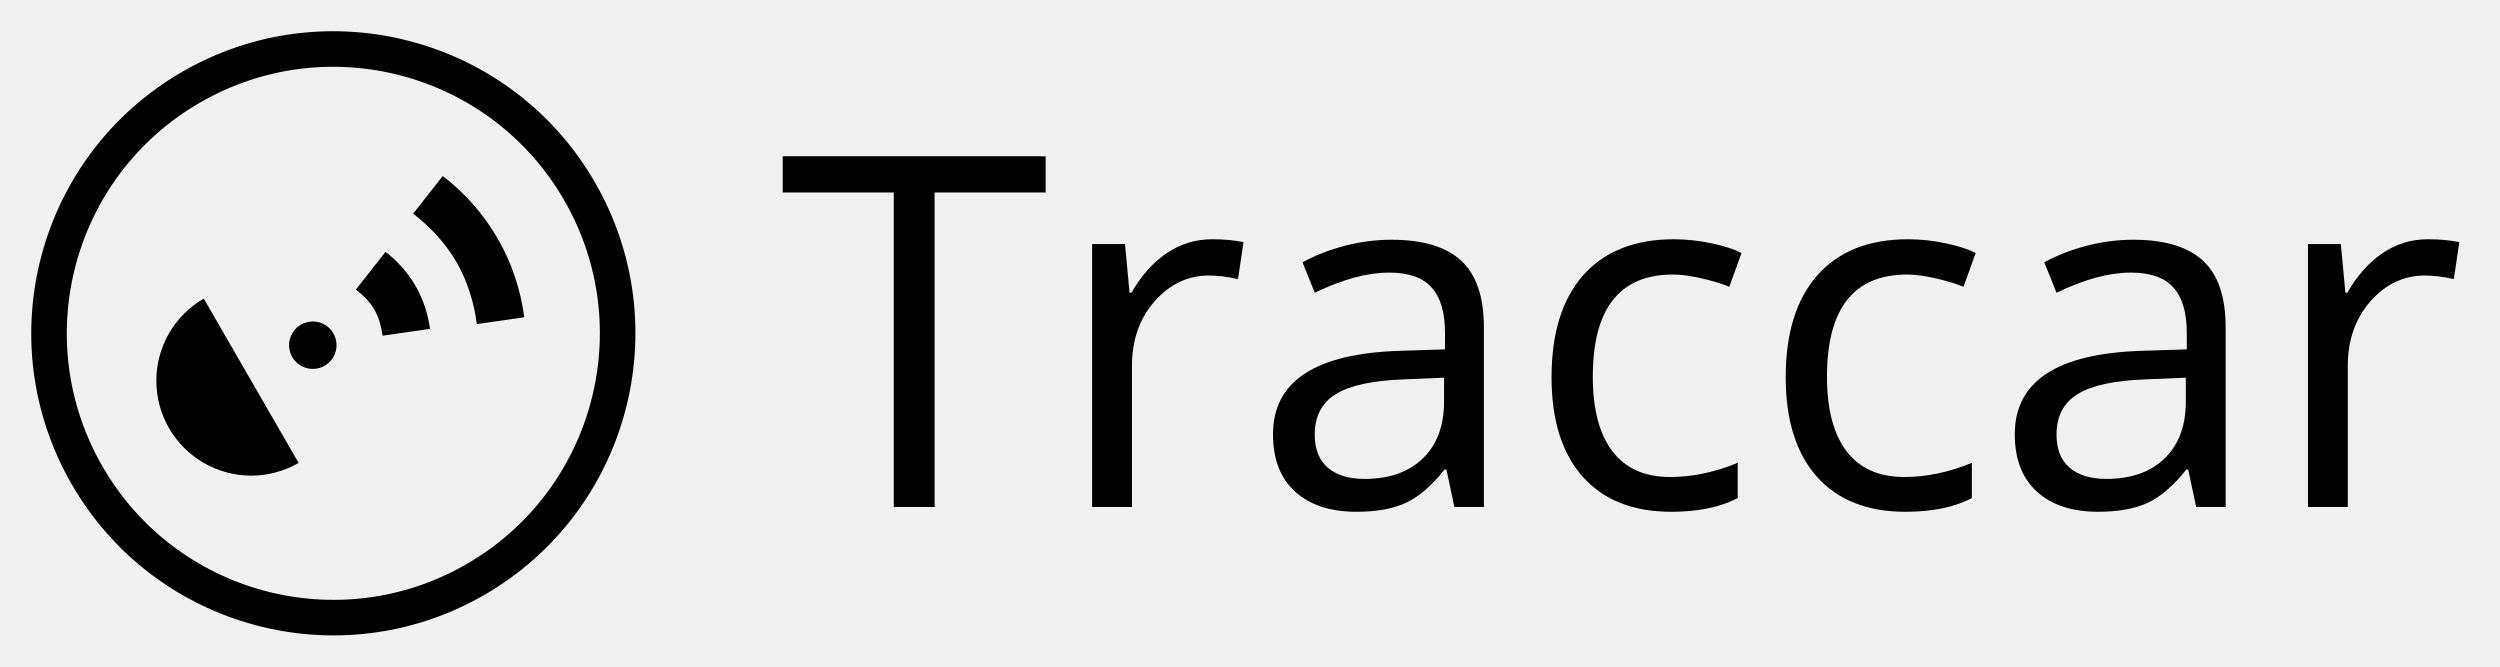
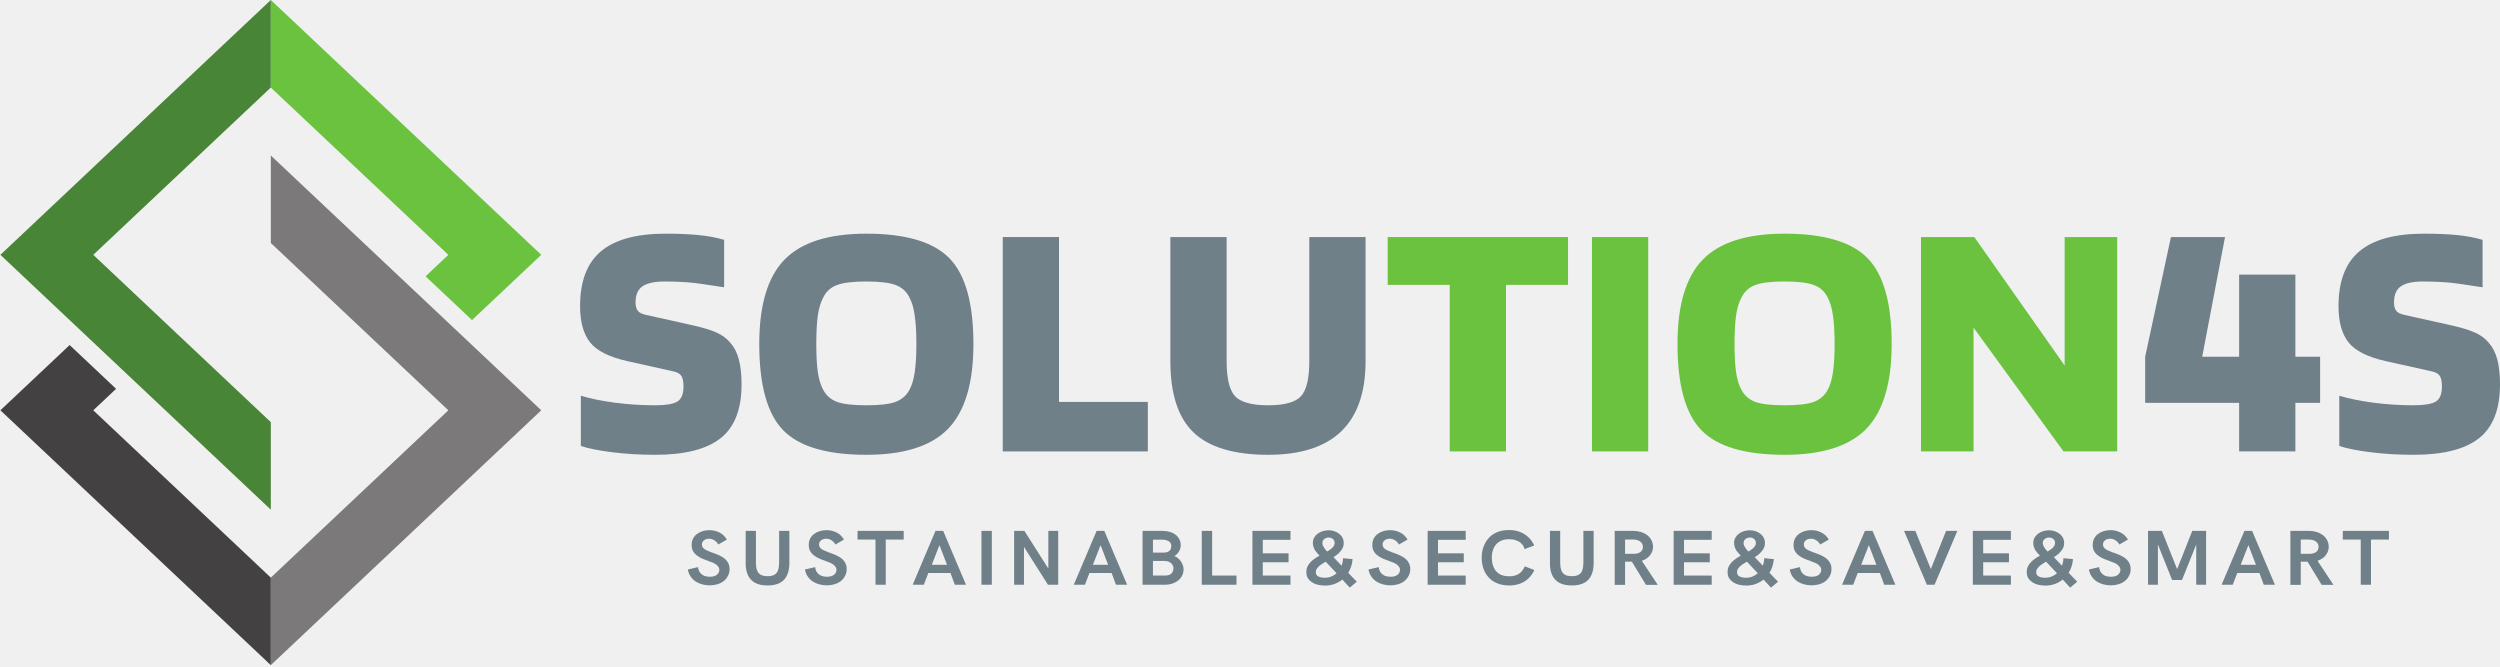
- <svg xmlns="http://www.w3.org/2000/svg" width="240" height="64" viewBox="0 0 240 64">
-   <g id="img">
-     <rect id="rect3778" height="64" width="240" y="0" x="0" fill="none" />
-     <g id="g4194">
-       <g id="g4145" fill="currentColor">
-         <circle id="path2993" stroke-width="1.326" transform="rotate(-30)" cy="43.713" cx="9.436" r="2.276" />
-         <path id="path3004" stroke-width="1.01" d="m37.012 24.177-2.843 3.613c0.663 0.522 1.325 1.158 1.773 1.933 0.448 0.776 0.667 1.667 0.788 2.502l4.55-0.656c-0.193-1.42-0.633-2.804-1.394-4.123s-1.74-2.391-2.874-3.27z" />
-         <path id="path3014" stroke-width="1.01" d="m42.504 16.9-2.843 3.613c1.607 1.236 3.091 2.793 4.168 4.658s1.683 3.929 1.95 5.939l4.55-0.656c-0.34-2.595-1.167-5.151-2.557-7.559-1.39-2.408-3.19-4.402-5.268-5.994z" />
-         <path id="path3036" stroke-width="3.62" d="m28.667 44.439a9.106 9.106 0 0 1 -9.106 0 9.106 9.106 0 0 1 -4.553 -7.886 9.106 9.106 0 0 1 4.553 -7.886l4.553 7.886z" />
-         <path id="path3038-8" stroke-width="1.01" d="m17.502 6.889c-13.868 8.007-18.619 25.74-10.612 39.608 8.006 13.868 25.739 18.619 39.608 10.613 13.868-8.007 18.619-25.74 10.613-39.609-8.007-13.868-25.74-18.62-39.609-10.612zm1.706 2.954c12.237-7.065 27.884-2.872 34.948 9.364 7.065 12.237 2.873 27.884-9.364 34.948-12.237 7.065-27.884 2.873-34.948-9.364-7.065-12.237-2.873-27.884 9.364-34.948z" />
-       </g>
-     </g>
-     <g id="logotext" aria-label="Traccar" fill="currentColor">
-       <path id="path4172" d="m89.719 48.671h-3.915v-30.192h-10.663v-3.478h25.241v3.478h-10.663v30.192z" />
-       <path id="path4174" d="m116.36 22.969q1.681 0 3.017 0.276l-0.53 3.547q-1.566-0.345-2.764-0.345-3.063 0-5.251 2.487-2.165 2.487-2.165 6.195v13.541h-3.823v-25.241h3.155l0.438 4.675h0.184q1.405-2.464 3.385-3.8t4.353-1.336z" />
-       <path id="path4176" d="m139.62 48.671-0.76-3.593h-0.184q-1.888 2.372-3.777 3.224-1.865 0.829-4.675 0.829-3.754 0-5.896-1.935-2.119-1.935-2.119-5.504 0-7.646 12.229-8.014l4.284-0.138v-1.566q0-2.971-1.29-4.376-1.267-1.428-4.076-1.428-3.155 0-7.139 1.935l-1.175-2.925q1.865-1.013 4.076-1.589 2.234-0.576 4.468-0.576 4.514 0 6.679 2.004 2.188 2.004 2.188 6.425v17.226h-2.833zm-8.636-2.695q3.57 0 5.596-1.958 2.05-1.958 2.05-5.481v-2.28l-3.823 0.161q-4.56 0.161-6.587 1.428-2.004 1.244-2.004 3.892 0 2.073 1.244 3.155 1.267 1.082 3.524 1.082z" />
-       <path id="path4178" d="m160.44 49.131q-5.481 0-8.498-3.362-2.994-3.385-2.994-9.557 0-6.333 3.04-9.788 3.063-3.454 8.705-3.454 1.819 0 3.639 0.392t2.856 0.921l-1.175 3.247q-1.267-0.507-2.764-0.829-1.497-0.345-2.648-0.345-7.692 0-7.692 9.811 0 4.652 1.865 7.139 1.888 2.487 5.573 2.487 3.155 0 6.471-1.359v3.385q-2.533 1.313-6.379 1.313z" />
-       <path id="path4180" d="m182.92 49.131q-5.481 0-8.498-3.362-2.994-3.385-2.994-9.557 0-6.333 3.04-9.788 3.063-3.454 8.705-3.454 1.819 0 3.639 0.392t2.856 0.921l-1.175 3.247q-1.267-0.507-2.764-0.829-1.497-0.345-2.648-0.345-7.692 0-7.692 9.811 0 4.652 1.865 7.139 1.888 2.487 5.573 2.487 3.155 0 6.471-1.359v3.385q-2.533 1.313-6.379 1.313z" />
-       <path id="path4182" d="m210.83 48.671-0.76-3.593h-0.184q-1.888 2.372-3.777 3.224-1.865 0.829-4.675 0.829-3.754 0-5.896-1.935-2.119-1.935-2.119-5.504 0-7.646 12.229-8.014l4.284-0.138v-1.566q0-2.971-1.29-4.376-1.267-1.428-4.076-1.428-3.155 0-7.139 1.935l-1.175-2.925q1.865-1.013 4.076-1.589 2.234-0.576 4.468-0.576 4.514 0 6.679 2.004 2.188 2.004 2.188 6.425v17.226h-2.833zm-8.636-2.695q3.57 0 5.596-1.958 2.05-1.958 2.05-5.481v-2.28l-3.823 0.161q-4.56 0.161-6.587 1.428-2.004 1.244-2.004 3.892 0 2.073 1.244 3.155 1.267 1.082 3.523 1.082z" />
-       <path id="path4184" d="m233.08 22.969q1.681 0 3.017 0.276l-0.53 3.547q-1.566-0.345-2.764-0.345-3.063 0-5.251 2.487-2.165 2.487-2.165 6.195v13.541h-3.823v-25.241h3.155l0.438 4.675h0.184q1.405-2.464 3.385-3.8t4.353-1.336z" />
-     </g>
+ <svg xmlns="http://www.w3.org/2000/svg" width="240" height="64" viewBox="0 0 240 64" fill="none">
+   <mask id="mask0_85_904" style="mask-type:luminance" maskUnits="userSpaceOnUse" x="25" y="14" width="27" height="50">
+     <path d="M25.33 14.423H51.971V64H25.33V14.423Z" fill="white" />
+   </mask>
+   <g mask="url(#mask0_85_904)">
+     <path d="M25.998 14.928V23.328L43.041 39.388L32.663 49.171L25.998 55.452V63.852L51.959 39.388L45.422 33.229L25.998 14.928Z" fill="#7B7979" />
  </g>
+   <mask id="mask1_85_904" style="mask-type:luminance" maskUnits="userSpaceOnUse" x="0" y="32" width="27" height="32">
+     <path d="M0 32.974H26.118V64H0V32.974Z" fill="white" />
+   </mask>
+   <g mask="url(#mask1_85_904)">
+     <path d="M19.335 49.171L8.954 39.388L11.144 37.328L6.687 33.125L6.576 33.229L0.037 39.388L25.998 63.852V55.452L19.335 49.171Z" fill="#444142" />
+   </g>
+   <mask id="mask2_85_904" style="mask-type:luminance" maskUnits="userSpaceOnUse" x="25" y="0" width="27" height="31">
+     <path d="M25.33 0H51.971V30.748H25.33V0Z" fill="white" />
+   </mask>
+   <g mask="url(#mask2_85_904)">
+     <path d="M32.66 14.681L43.041 24.464L40.855 26.527L45.312 30.727L45.422 30.626L51.959 24.464L25.998 0V8.406L32.66 14.681Z" fill="#6AC23F" />
+   </g>
+   <mask id="mask3_85_904" style="mask-type:luminance" maskUnits="userSpaceOnUse" x="0" y="0" width="27" height="50">
+     <path d="M0 0H26.118V49.299H0V0Z" fill="white" />
+   </mask>
+   <g mask="url(#mask3_85_904)">
+     <path d="M8.954 24.464L25.998 8.403V8.406V0L0.037 24.464L25.998 48.928V40.525L8.954 24.464Z" fill="#498536" />
+   </g>
+   <path d="M68.132 56.193C67.886 56.193 67.646 56.161 67.418 56.1C67.188 56.039 66.975 55.946 66.779 55.822C66.588 55.691 66.428 55.532 66.299 55.346C66.166 55.155 66.077 54.929 66.028 54.674L67.012 54.442C67.037 54.659 67.102 54.836 67.209 54.975C67.314 55.109 67.446 55.207 67.603 55.277C67.766 55.34 67.948 55.369 68.144 55.369C68.341 55.369 68.504 55.343 68.636 55.288C68.775 55.227 68.876 55.146 68.944 55.045C69.018 54.946 69.055 54.833 69.055 54.709C69.055 54.578 69.012 54.465 68.932 54.372C68.858 54.274 68.76 54.187 68.636 54.117C68.513 54.048 68.369 53.987 68.206 53.932C68.049 53.871 67.886 53.81 67.714 53.746C67.548 53.685 67.388 53.616 67.234 53.538C67.077 53.453 66.932 53.358 66.803 53.248C66.68 53.14 66.582 53.013 66.508 52.865C66.434 52.712 66.397 52.529 66.397 52.32C66.397 52.088 66.44 51.885 66.532 51.706C66.622 51.529 66.745 51.381 66.902 51.265C67.065 51.143 67.249 51.051 67.455 50.987C67.658 50.926 67.877 50.894 68.107 50.894C68.443 50.894 68.76 50.969 69.055 51.114C69.35 51.254 69.59 51.483 69.781 51.798L68.956 52.274C68.858 52.097 68.729 51.961 68.575 51.868C68.427 51.769 68.258 51.717 68.07 51.717C67.938 51.717 67.818 51.74 67.714 51.787C67.615 51.833 67.532 51.9 67.468 51.984C67.409 52.062 67.382 52.158 67.382 52.274C67.382 52.39 67.418 52.494 67.492 52.587C67.566 52.674 67.665 52.746 67.787 52.807C67.917 52.871 68.061 52.932 68.218 52.993C68.372 53.048 68.532 53.106 68.698 53.166C68.87 53.23 69.033 53.303 69.19 53.387C69.353 53.465 69.498 53.561 69.621 53.677C69.744 53.787 69.842 53.917 69.916 54.071C69.996 54.227 70.039 54.413 70.039 54.627C70.039 54.877 69.984 55.097 69.879 55.288C69.781 55.483 69.645 55.648 69.473 55.787C69.301 55.92 69.098 56.019 68.87 56.088C68.64 56.158 68.394 56.193 68.132 56.193Z" fill="#708089" />
+   <path d="M73.689 56.204C73.197 56.204 72.794 56.12 72.483 55.949C72.178 55.781 71.954 55.54 71.806 55.23C71.659 54.914 71.585 54.543 71.585 54.117V50.964H72.569V54.013C72.569 54.291 72.6 54.529 72.667 54.72C72.732 54.914 72.843 55.062 73 55.161C73.163 55.262 73.393 55.312 73.689 55.312C73.984 55.312 74.209 55.262 74.365 55.161C74.528 55.062 74.639 54.914 74.698 54.72C74.762 54.529 74.796 54.291 74.796 54.013V50.964H75.78V54.083C75.78 54.517 75.707 54.894 75.559 55.219C75.417 55.538 75.193 55.781 74.882 55.949C74.578 56.12 74.181 56.204 73.689 56.204Z" fill="#708089" />
+   <path d="M79.376 56.193C79.13 56.193 78.89 56.161 78.662 56.1C78.432 56.039 78.219 55.946 78.022 55.822C77.832 55.691 77.672 55.532 77.543 55.346C77.41 55.155 77.321 54.929 77.272 54.674L78.256 54.442C78.281 54.659 78.346 54.836 78.453 54.975C78.558 55.109 78.69 55.207 78.847 55.277C79.01 55.34 79.191 55.369 79.388 55.369C79.585 55.369 79.748 55.343 79.88 55.288C80.019 55.227 80.12 55.146 80.188 55.045C80.262 54.946 80.299 54.833 80.299 54.709C80.299 54.578 80.256 54.465 80.176 54.372C80.102 54.274 80.003 54.187 79.88 54.117C79.757 54.048 79.613 53.987 79.45 53.932C79.293 53.871 79.13 53.81 78.958 53.746C78.791 53.685 78.632 53.616 78.478 53.538C78.321 53.453 78.176 53.358 78.047 53.248C77.924 53.14 77.826 53.013 77.752 52.865C77.678 52.712 77.641 52.529 77.641 52.32C77.641 52.088 77.684 51.885 77.776 51.706C77.866 51.529 77.989 51.381 78.146 51.265C78.309 51.143 78.493 51.051 78.699 50.987C78.902 50.926 79.121 50.894 79.351 50.894C79.687 50.894 80.003 50.969 80.299 51.114C80.594 51.254 80.834 51.483 81.025 51.798L80.2 52.274C80.102 52.097 79.973 51.961 79.819 51.868C79.671 51.769 79.502 51.717 79.314 51.717C79.182 51.717 79.062 51.74 78.958 51.787C78.859 51.833 78.776 51.9 78.712 51.984C78.653 52.062 78.625 52.158 78.625 52.274C78.625 52.39 78.662 52.494 78.736 52.587C78.81 52.674 78.908 52.746 79.031 52.807C79.161 52.871 79.305 52.932 79.462 52.993C79.616 53.048 79.776 53.106 79.942 53.166C80.114 53.23 80.277 53.303 80.434 53.387C80.597 53.465 80.742 53.561 80.865 53.677C80.988 53.787 81.086 53.917 81.16 54.071C81.24 54.227 81.283 54.413 81.283 54.627C81.283 54.877 81.228 55.097 81.123 55.288C81.025 55.483 80.889 55.648 80.717 55.787C80.545 55.92 80.342 56.019 80.114 56.088C79.883 56.158 79.637 56.193 79.376 56.193Z" fill="#708089" />
+   <path d="M84.047 56.135V51.798H82.324V50.964H86.754V51.798H85.031V56.135H84.047Z" fill="#708089" />
+   <path d="M87.617 56.135L89.807 50.964H90.545L92.735 56.135H91.665L91.247 55.01H89.118L88.687 56.135H87.617ZM89.45 54.222H90.914L90.188 52.332L89.45 54.222Z" fill="#708089" />
+   <path d="M94.219 56.135V50.964H95.215V56.135H94.219Z" fill="#708089" />
+   <path d="M97.356 56.135V50.964H98.34L100.641 54.581V50.964H101.588V56.135H100.604L98.303 52.506V56.135H97.356Z" fill="#708089" />
+   <path d="M103.084 56.135L105.274 50.964H106.013L108.203 56.135H107.132L106.714 55.01H104.585L104.155 56.135H103.084ZM104.918 54.222H106.382L105.656 52.332L104.918 54.222Z" fill="#708089" />
+   <path d="M109.686 56.135V50.964H111.593C111.756 50.964 111.919 50.981 112.085 51.01C112.258 51.042 112.418 51.091 112.565 51.161C112.719 51.23 112.854 51.32 112.971 51.427C113.085 51.538 113.174 51.668 113.242 51.822C113.316 51.978 113.353 52.155 113.353 52.355C113.353 52.517 113.319 52.665 113.254 52.795C113.196 52.929 113.122 53.045 113.033 53.143C112.94 53.245 112.842 53.323 112.737 53.375C112.86 53.422 112.974 53.491 113.082 53.584C113.187 53.671 113.282 53.769 113.365 53.885C113.445 54.001 113.506 54.126 113.549 54.256C113.599 54.381 113.623 54.509 113.623 54.639C113.623 54.88 113.574 55.091 113.476 55.277C113.377 55.462 113.242 55.622 113.07 55.752C112.904 55.877 112.716 55.972 112.504 56.042C112.288 56.106 112.064 56.135 111.827 56.135H109.686ZM110.683 53.051H111.692C111.815 53.051 111.932 53.036 112.048 53.004C112.162 52.967 112.258 52.9 112.331 52.807C112.405 52.714 112.442 52.584 112.442 52.413C112.442 52.282 112.405 52.169 112.331 52.077C112.258 51.984 112.153 51.92 112.024 51.88C111.901 51.833 111.759 51.81 111.605 51.81H110.683V53.051ZM110.683 55.254H111.839C112.091 55.254 112.288 55.196 112.43 55.08C112.577 54.958 112.651 54.775 112.651 54.535C112.651 54.413 112.614 54.3 112.541 54.198C112.473 54.091 112.374 54.007 112.245 53.943C112.122 53.883 111.975 53.851 111.802 53.851H110.683V55.254Z" fill="#708089" />
+   <path d="M115.368 56.135V50.964H116.365V55.254H118.703V56.135H115.368Z" fill="#708089" />
+   <path d="M120.232 56.135V50.964H123.886V51.822H121.228V53.12H123.701V53.978H121.228V55.254H123.886V56.135H120.232Z" fill="#708089" />
+   <path d="M130.255 55.845L129.579 56.413L128.865 55.636C128.643 55.816 128.388 55.958 128.102 56.065C127.822 56.164 127.524 56.216 127.204 56.216C126.958 56.216 126.724 56.187 126.503 56.135C126.287 56.083 126.1 56.001 125.937 55.891C125.771 55.775 125.641 55.642 125.543 55.485C125.451 55.323 125.408 55.138 125.408 54.929C125.408 54.737 125.438 54.564 125.506 54.407C125.58 54.245 125.678 54.103 125.801 53.978C125.924 53.848 126.06 53.732 126.207 53.63C126.361 53.523 126.518 53.427 126.675 53.34C126.616 53.28 126.552 53.21 126.478 53.132C126.404 53.048 126.33 52.955 126.257 52.853C126.189 52.746 126.137 52.633 126.097 52.517C126.054 52.395 126.035 52.262 126.035 52.123C126.035 51.932 126.075 51.761 126.158 51.613C126.247 51.459 126.361 51.332 126.503 51.23C126.65 51.123 126.813 51.042 126.995 50.987C127.173 50.935 127.358 50.906 127.548 50.906C127.745 50.906 127.93 50.938 128.102 50.998C128.28 51.062 128.437 51.146 128.57 51.254C128.708 51.364 128.816 51.491 128.89 51.636C128.963 51.784 129 51.943 129 52.111C129 52.32 128.954 52.506 128.865 52.668C128.773 52.83 128.656 52.981 128.508 53.12C128.36 53.254 128.194 53.375 128.016 53.491L128.791 54.303C128.88 54.071 128.926 53.833 128.926 53.584L129.849 53.677C129.831 53.917 129.788 54.149 129.714 54.372C129.646 54.59 129.554 54.795 129.431 54.987L130.255 55.845ZM126.946 52.135C126.946 52.227 126.97 52.326 127.019 52.425C127.075 52.526 127.136 52.622 127.204 52.714C127.278 52.801 127.342 52.877 127.401 52.946C127.539 52.871 127.662 52.79 127.77 52.703C127.884 52.619 127.97 52.529 128.028 52.436C128.093 52.343 128.127 52.239 128.127 52.123C128.127 52.03 128.105 51.946 128.065 51.868C128.022 51.793 127.958 51.729 127.868 51.682C127.785 51.63 127.684 51.601 127.561 51.601C127.444 51.601 127.342 51.624 127.253 51.671C127.161 51.711 127.087 51.769 127.032 51.845C126.973 51.923 126.946 52.019 126.946 52.135ZM127.179 55.462C127.407 55.462 127.616 55.425 127.807 55.346C127.994 55.271 128.164 55.166 128.311 55.033L127.265 53.92C127.093 54.022 126.933 54.123 126.786 54.222C126.644 54.323 126.53 54.436 126.441 54.558C126.358 54.674 126.318 54.801 126.318 54.94C126.318 55.12 126.395 55.251 126.552 55.335C126.715 55.422 126.924 55.462 127.179 55.462Z" fill="#708089" />
+   <path d="M133.477 56.193C133.231 56.193 132.991 56.161 132.764 56.1C132.533 56.039 132.321 55.946 132.124 55.822C131.933 55.691 131.773 55.532 131.644 55.346C131.512 55.155 131.423 54.929 131.373 54.674L132.358 54.442C132.382 54.659 132.447 54.836 132.554 54.975C132.659 55.109 132.791 55.207 132.948 55.277C133.111 55.34 133.293 55.369 133.49 55.369C133.686 55.369 133.849 55.343 133.982 55.288C134.12 55.227 134.222 55.146 134.289 55.045C134.363 54.946 134.4 54.833 134.4 54.709C134.4 54.578 134.357 54.465 134.277 54.372C134.203 54.274 134.105 54.187 133.982 54.117C133.859 54.048 133.714 53.987 133.551 53.932C133.394 53.871 133.231 53.81 133.059 53.746C132.893 53.685 132.733 53.616 132.579 53.538C132.422 53.453 132.278 53.358 132.148 53.248C132.025 53.14 131.927 53.013 131.853 52.865C131.779 52.712 131.742 52.529 131.742 52.32C131.742 52.088 131.785 51.885 131.878 51.706C131.967 51.529 132.09 51.381 132.247 51.265C132.41 51.143 132.594 51.051 132.801 50.987C133.004 50.926 133.222 50.894 133.453 50.894C133.788 50.894 134.105 50.969 134.4 51.114C134.695 51.254 134.935 51.483 135.126 51.798L134.302 52.274C134.203 52.097 134.074 51.961 133.92 51.868C133.773 51.769 133.603 51.717 133.416 51.717C133.283 51.717 133.163 51.74 133.059 51.787C132.96 51.833 132.877 51.9 132.813 51.984C132.754 52.062 132.727 52.158 132.727 52.274C132.727 52.39 132.764 52.494 132.837 52.587C132.911 52.674 133.01 52.746 133.133 52.807C133.262 52.871 133.406 52.932 133.563 52.993C133.717 53.048 133.877 53.106 134.043 53.166C134.215 53.23 134.378 53.303 134.535 53.387C134.698 53.465 134.843 53.561 134.966 53.677C135.089 53.787 135.187 53.917 135.261 54.071C135.341 54.227 135.384 54.413 135.384 54.627C135.384 54.877 135.329 55.097 135.224 55.288C135.126 55.483 134.991 55.648 134.818 55.787C134.646 55.92 134.443 56.019 134.215 56.088C133.985 56.158 133.739 56.193 133.477 56.193Z" fill="#708089" />
+   <path d="M137.053 56.135V50.964H140.707V51.822H138.05V53.12H140.523V53.978H138.05V55.254H140.707V56.135H137.053Z" fill="#708089" />
+   <path d="M144.899 56.204C144.536 56.204 144.213 56.158 143.927 56.065C143.638 55.972 143.388 55.845 143.176 55.682C142.97 55.514 142.798 55.32 142.659 55.103C142.518 54.88 142.413 54.636 142.34 54.372C142.272 54.111 142.241 53.836 142.241 53.549C142.241 53.265 142.272 52.99 142.34 52.726C142.413 52.465 142.515 52.224 142.647 52.007C142.786 51.784 142.958 51.587 143.164 51.416C143.376 51.248 143.625 51.114 143.914 51.022C144.2 50.929 144.523 50.883 144.886 50.883C145.246 50.883 145.579 50.94 145.883 51.056C146.194 51.166 146.467 51.332 146.707 51.555C146.944 51.772 147.138 52.042 147.286 52.367L146.363 52.714C146.295 52.483 146.191 52.303 146.043 52.169C145.901 52.03 145.729 51.932 145.526 51.868C145.329 51.798 145.111 51.764 144.874 51.764C144.585 51.764 144.336 51.81 144.124 51.903C143.918 51.995 143.745 52.123 143.607 52.285C143.475 52.442 143.376 52.627 143.312 52.842C143.244 53.051 143.213 53.277 143.213 53.514C143.213 53.769 143.244 54.01 143.312 54.233C143.376 54.451 143.475 54.645 143.607 54.813C143.745 54.975 143.921 55.103 144.136 55.196C144.348 55.282 144.603 55.323 144.899 55.323C145.249 55.323 145.545 55.251 145.785 55.103C146.031 54.958 146.228 54.714 146.375 54.372L147.298 54.72C147.15 55.045 146.957 55.32 146.72 55.543C146.48 55.761 146.206 55.926 145.895 56.042C145.591 56.149 145.259 56.204 144.899 56.204Z" fill="#708089" />
+   <path d="M150.898 56.204C150.406 56.204 150.003 56.12 149.693 55.949C149.388 55.781 149.164 55.54 149.016 55.23C148.868 54.914 148.795 54.543 148.795 54.117V50.964H149.779V54.013C149.779 54.291 149.81 54.529 149.877 54.72C149.942 54.914 150.053 55.062 150.209 55.161C150.372 55.262 150.603 55.312 150.898 55.312C151.194 55.312 151.418 55.262 151.575 55.161C151.738 55.062 151.849 54.914 151.907 54.72C151.972 54.529 152.006 54.291 152.006 54.013V50.964H152.99V54.083C152.99 54.517 152.916 54.894 152.769 55.219C152.627 55.538 152.403 55.781 152.092 55.949C151.787 56.12 151.391 56.204 150.898 56.204Z" fill="#708089" />
+   <path d="M155.011 56.146V50.964H156.795C157.047 50.964 157.29 50.998 157.521 51.068C157.748 51.138 157.951 51.239 158.124 51.369C158.296 51.494 158.431 51.654 158.53 51.845C158.634 52.03 158.69 52.248 158.69 52.494C158.69 52.712 158.64 52.909 158.542 53.085C158.45 53.265 158.324 53.419 158.161 53.549C158.004 53.674 157.822 53.769 157.619 53.839L159.145 56.146H158.013L156.66 53.92H156.007V56.146H155.011ZM156.007 53.166H156.881C157.142 53.161 157.349 53.097 157.496 52.981C157.644 52.859 157.718 52.7 157.718 52.506C157.718 52.291 157.635 52.12 157.472 51.995C157.306 51.865 157.081 51.798 156.795 51.798H156.007V53.166Z" fill="#708089" />
+   <path d="M160.67 56.135V50.964H164.324V51.822H161.666V53.12H164.139V53.978H161.666V55.254H164.324V56.135H160.67Z" fill="#708089" />
+   <path d="M170.693 55.845L170.016 56.413L169.303 55.636C169.081 55.816 168.826 55.958 168.54 56.065C168.26 56.164 167.962 56.216 167.642 56.216C167.396 56.216 167.162 56.187 166.941 56.135C166.725 56.083 166.538 56.001 166.375 55.891C166.208 55.775 166.079 55.642 165.981 55.485C165.889 55.323 165.846 55.138 165.846 54.929C165.846 54.737 165.876 54.564 165.944 54.407C166.018 54.245 166.116 54.103 166.239 53.978C166.362 53.848 166.498 53.732 166.645 53.63C166.799 53.523 166.956 53.427 167.113 53.34C167.054 53.28 166.99 53.21 166.916 53.132C166.842 53.048 166.768 52.955 166.694 52.853C166.627 52.746 166.575 52.633 166.535 52.517C166.491 52.395 166.473 52.262 166.473 52.123C166.473 51.932 166.513 51.761 166.596 51.613C166.685 51.459 166.799 51.332 166.941 51.23C167.088 51.123 167.251 51.042 167.433 50.987C167.611 50.935 167.796 50.906 167.986 50.906C168.183 50.906 168.368 50.938 168.54 50.998C168.718 51.062 168.875 51.146 169.008 51.254C169.146 51.364 169.254 51.491 169.327 51.636C169.401 51.784 169.438 51.943 169.438 52.111C169.438 52.32 169.392 52.506 169.303 52.668C169.211 52.83 169.094 52.981 168.946 53.12C168.798 53.254 168.632 53.375 168.454 53.491L169.229 54.303C169.318 54.071 169.364 53.833 169.364 53.584L170.287 53.677C170.269 53.917 170.226 54.149 170.152 54.372C170.084 54.59 169.992 54.795 169.869 54.987L170.693 55.845ZM167.384 52.135C167.384 52.227 167.408 52.326 167.457 52.425C167.513 52.526 167.574 52.622 167.642 52.714C167.716 52.801 167.78 52.877 167.839 52.946C167.977 52.871 168.1 52.79 168.208 52.703C168.322 52.619 168.408 52.529 168.466 52.436C168.531 52.343 168.565 52.239 168.565 52.123C168.565 52.03 168.543 51.946 168.503 51.868C168.46 51.793 168.395 51.729 168.306 51.682C168.223 51.63 168.122 51.601 167.999 51.601C167.882 51.601 167.78 51.624 167.691 51.671C167.599 51.711 167.525 51.769 167.47 51.845C167.411 51.923 167.384 52.019 167.384 52.135ZM167.617 55.462C167.845 55.462 168.054 55.425 168.245 55.346C168.432 55.271 168.602 55.166 168.749 55.033L167.703 53.92C167.531 54.022 167.371 54.123 167.224 54.222C167.082 54.323 166.968 54.436 166.879 54.558C166.796 54.674 166.756 54.801 166.756 54.94C166.756 55.12 166.833 55.251 166.99 55.335C167.153 55.422 167.362 55.462 167.617 55.462Z" fill="#708089" />
+   <path d="M173.915 56.193C173.669 56.193 173.429 56.161 173.202 56.1C172.971 56.039 172.759 55.946 172.562 55.822C172.371 55.691 172.211 55.532 172.082 55.346C171.95 55.155 171.86 54.929 171.811 54.674L172.796 54.442C172.82 54.659 172.885 54.836 172.992 54.975C173.097 55.109 173.229 55.207 173.386 55.277C173.549 55.34 173.731 55.369 173.927 55.369C174.124 55.369 174.287 55.343 174.42 55.288C174.558 55.227 174.66 55.146 174.727 55.045C174.801 54.946 174.838 54.833 174.838 54.709C174.838 54.578 174.795 54.465 174.715 54.372C174.641 54.274 174.543 54.187 174.42 54.117C174.297 54.048 174.152 53.987 173.989 53.932C173.832 53.871 173.669 53.81 173.497 53.746C173.331 53.685 173.171 53.616 173.017 53.538C172.86 53.453 172.716 53.358 172.586 53.248C172.463 53.14 172.365 53.013 172.291 52.865C172.217 52.712 172.18 52.529 172.18 52.32C172.18 52.088 172.223 51.885 172.316 51.706C172.405 51.529 172.528 51.381 172.685 51.265C172.848 51.143 173.032 51.051 173.238 50.987C173.441 50.926 173.66 50.894 173.891 50.894C174.226 50.894 174.543 50.969 174.838 51.114C175.133 51.254 175.373 51.483 175.564 51.798L174.74 52.274C174.641 52.097 174.512 51.961 174.358 51.868C174.21 51.769 174.041 51.717 173.854 51.717C173.721 51.717 173.601 51.74 173.497 51.787C173.398 51.833 173.315 51.9 173.251 51.984C173.192 52.062 173.165 52.158 173.165 52.274C173.165 52.39 173.202 52.494 173.275 52.587C173.349 52.674 173.448 52.746 173.571 52.807C173.7 52.871 173.844 52.932 174.001 52.993C174.155 53.048 174.315 53.106 174.481 53.166C174.653 53.23 174.816 53.303 174.973 53.387C175.136 53.465 175.281 53.561 175.404 53.677C175.527 53.787 175.625 53.917 175.699 54.071C175.779 54.227 175.822 54.413 175.822 54.627C175.822 54.877 175.767 55.097 175.662 55.288C175.564 55.483 175.429 55.648 175.256 55.787C175.084 55.92 174.881 56.019 174.653 56.088C174.423 56.158 174.177 56.193 173.915 56.193Z" fill="#708089" />
+   <path d="M176.839 56.135L179.029 50.964H179.767L181.957 56.135H180.887L180.468 55.01H178.34L177.909 56.135H176.839ZM178.672 54.222H180.136L179.41 52.332L178.672 54.222Z" fill="#708089" />
+   <path d="M184.979 56.135L182.789 50.964H183.871L185.36 54.627L186.824 50.964H187.907L185.717 56.135H184.979Z" fill="#708089" />
+   <path d="M189.39 56.135V50.964H193.045V51.822H190.387V53.12H192.86V53.978H190.387V55.254H193.045V56.135H189.39Z" fill="#708089" />
+   <path d="M199.414 55.845L198.737 56.413L198.024 55.636C197.802 55.816 197.547 55.958 197.261 56.065C196.981 56.164 196.683 56.216 196.363 56.216C196.117 56.216 195.883 56.187 195.661 56.135C195.446 56.083 195.258 56.001 195.095 55.891C194.929 55.775 194.8 55.642 194.702 55.485C194.609 55.323 194.566 55.138 194.566 54.929C194.566 54.737 194.597 54.564 194.665 54.407C194.739 54.245 194.837 54.103 194.96 53.978C195.083 53.848 195.218 53.732 195.366 53.63C195.52 53.523 195.677 53.427 195.834 53.34C195.775 53.28 195.711 53.21 195.637 53.132C195.563 53.048 195.489 52.955 195.415 52.853C195.348 52.746 195.295 52.633 195.255 52.517C195.212 52.395 195.194 52.262 195.194 52.123C195.194 51.932 195.234 51.761 195.317 51.613C195.406 51.459 195.52 51.332 195.661 51.23C195.809 51.123 195.972 51.042 196.153 50.987C196.332 50.935 196.516 50.906 196.707 50.906C196.904 50.906 197.089 50.938 197.261 50.998C197.439 51.062 197.596 51.146 197.728 51.254C197.867 51.364 197.974 51.491 198.048 51.636C198.122 51.784 198.159 51.943 198.159 52.111C198.159 52.32 198.113 52.506 198.024 52.668C197.931 52.83 197.814 52.981 197.667 53.12C197.519 53.254 197.353 53.375 197.175 53.491L197.95 54.303C198.039 54.071 198.085 53.833 198.085 53.584L199.008 53.677C198.989 53.917 198.946 54.149 198.873 54.372C198.805 54.59 198.713 54.795 198.59 54.987L199.414 55.845ZM196.104 52.135C196.104 52.227 196.129 52.326 196.178 52.425C196.233 52.526 196.295 52.622 196.363 52.714C196.436 52.801 196.501 52.877 196.56 52.946C196.698 52.871 196.821 52.79 196.929 52.703C197.042 52.619 197.129 52.529 197.187 52.436C197.252 52.343 197.285 52.239 197.285 52.123C197.285 52.03 197.264 51.946 197.224 51.868C197.181 51.793 197.116 51.729 197.027 51.682C196.944 51.63 196.842 51.601 196.719 51.601C196.603 51.601 196.501 51.624 196.412 51.671C196.32 51.711 196.246 51.769 196.19 51.845C196.132 51.923 196.104 52.019 196.104 52.135ZM196.338 55.462C196.566 55.462 196.775 55.425 196.966 55.346C197.153 55.271 197.322 55.166 197.47 55.033L196.424 53.92C196.252 54.022 196.092 54.123 195.944 54.222C195.803 54.323 195.689 54.436 195.6 54.558C195.517 54.674 195.477 54.801 195.477 54.94C195.477 55.12 195.554 55.251 195.711 55.335C195.874 55.422 196.083 55.462 196.338 55.462Z" fill="#708089" />
+   <path d="M202.636 56.193C202.39 56.193 202.15 56.161 201.922 56.1C201.692 56.039 201.479 55.946 201.283 55.822C201.092 55.691 200.932 55.532 200.803 55.346C200.67 55.155 200.581 54.929 200.532 54.674L201.516 54.442C201.541 54.659 201.606 54.836 201.713 54.975C201.818 55.109 201.95 55.207 202.107 55.277C202.27 55.34 202.451 55.369 202.648 55.369C202.845 55.369 203.008 55.343 203.14 55.288C203.279 55.227 203.38 55.146 203.448 55.045C203.522 54.946 203.559 54.833 203.559 54.709C203.559 54.578 203.516 54.465 203.436 54.372C203.362 54.274 203.263 54.187 203.14 54.117C203.017 54.048 202.873 53.987 202.71 53.932C202.553 53.871 202.39 53.81 202.218 53.746C202.052 53.685 201.892 53.616 201.738 53.538C201.581 53.453 201.436 53.358 201.307 53.248C201.184 53.14 201.086 53.013 201.012 52.865C200.938 52.712 200.901 52.529 200.901 52.32C200.901 52.088 200.944 51.885 201.036 51.706C201.126 51.529 201.249 51.381 201.406 51.265C201.569 51.143 201.753 51.051 201.959 50.987C202.162 50.926 202.381 50.894 202.611 50.894C202.947 50.894 203.263 50.969 203.559 51.114C203.854 51.254 204.094 51.483 204.285 51.798L203.46 52.274C203.362 52.097 203.233 51.961 203.079 51.868C202.931 51.769 202.762 51.717 202.574 51.717C202.442 51.717 202.322 51.74 202.218 51.787C202.119 51.833 202.036 51.9 201.972 51.984C201.913 52.062 201.885 52.158 201.885 52.274C201.885 52.39 201.922 52.494 201.996 52.587C202.07 52.674 202.168 52.746 202.291 52.807C202.421 52.871 202.565 52.932 202.722 52.993C202.876 53.048 203.036 53.106 203.202 53.166C203.374 53.23 203.537 53.303 203.694 53.387C203.857 53.465 204.002 53.561 204.125 53.677C204.248 53.787 204.346 53.917 204.42 54.071C204.5 54.227 204.543 54.413 204.543 54.627C204.543 54.877 204.488 55.097 204.383 55.288C204.285 55.483 204.149 55.648 203.977 55.787C203.805 55.92 203.602 56.019 203.374 56.088C203.143 56.158 202.897 56.193 202.636 56.193Z" fill="#708089" />
+   <path d="M206.212 56.135V50.964H207.54L209.005 54.639L210.456 50.964H211.785V56.135H210.838V52.274L209.472 55.682H208.525L207.159 52.274V56.135H206.212Z" fill="#708089" />
+   <path d="M213.274 56.135L215.465 50.964H216.203L218.393 56.135H217.322L216.904 55.01H214.776L214.345 56.135H213.274ZM215.108 54.222H216.572L215.846 52.332L215.108 54.222Z" fill="#708089" />
+   <path d="M219.876 56.146V50.964H221.66C221.913 50.964 222.156 50.998 222.386 51.068C222.614 51.138 222.817 51.239 222.989 51.369C223.161 51.494 223.297 51.654 223.395 51.845C223.5 52.03 223.555 52.248 223.555 52.494C223.555 52.712 223.506 52.909 223.408 53.085C223.315 53.265 223.189 53.419 223.026 53.549C222.869 53.674 222.688 53.769 222.485 53.839L224.01 56.146H222.878L221.525 53.92H220.873V56.146H219.876ZM220.873 53.166H221.747C222.008 53.161 222.214 53.097 222.362 52.981C222.509 52.859 222.583 52.7 222.583 52.506C222.583 52.291 222.5 52.12 222.337 51.995C222.171 51.865 221.946 51.798 221.66 51.798H220.873V53.166Z" fill="#708089" />
+   <path d="M226.63 56.135V51.798H224.908V50.964H229.337V51.798H227.614V56.135H226.63Z" fill="#708089" />
+   <path d="M64.681 35.661L60.252 34.675C58.486 34.281 57.286 33.678 56.647 32.867C56.007 32.055 55.687 30.896 55.687 29.389C55.687 27 56.355 25.247 57.693 24.125C59.028 22.997 61.101 22.432 63.906 22.432C65.069 22.432 66.102 22.476 67.006 22.559C67.917 22.646 68.754 22.8 69.516 23.023V27.58C67.751 27.296 66.539 27.133 65.874 27.093C65.216 27.047 64.527 27.023 63.807 27.023C62.829 27.023 62.122 27.18 61.679 27.487C61.236 27.788 61.014 28.305 61.014 29.029C61.014 29.377 61.082 29.644 61.224 29.829C61.362 30.015 61.633 30.151 62.036 30.235L66.207 31.162C67.412 31.426 68.28 31.684 68.815 31.939C69.356 32.188 69.787 32.507 70.107 32.902C70.482 33.319 70.759 33.858 70.931 34.513C71.104 35.162 71.19 35.959 71.19 36.902C71.19 39.29 70.516 41.015 69.172 42.073C67.825 43.133 65.733 43.661 62.897 43.661C61.461 43.661 60.092 43.58 58.788 43.417C57.489 43.255 56.481 43.055 55.761 42.815V37.991C56.687 38.27 57.791 38.496 59.071 38.664C60.35 38.826 61.623 38.907 62.897 38.907C63.921 38.907 64.632 38.788 65.025 38.548C65.419 38.31 65.616 37.826 65.616 37.099C65.616 36.644 65.548 36.31 65.419 36.102C65.296 35.893 65.05 35.748 64.681 35.661Z" fill="#708089" />
+   <path d="M93.448 33.029C93.448 36.771 92.639 39.481 91.025 41.157C89.407 42.826 86.792 43.661 83.175 43.661C79.385 43.661 76.721 42.878 75.19 41.307C73.655 39.731 72.889 36.971 72.889 33.029C72.889 29.29 73.695 26.588 75.313 24.925C76.927 23.264 79.548 22.432 83.175 22.432C86.955 22.432 89.613 23.22 91.148 24.797C92.679 26.368 93.448 29.11 93.448 33.029ZM79.028 37.423C79.324 37.974 79.767 38.359 80.357 38.583C80.954 38.8 81.895 38.907 83.175 38.907C84.445 38.907 85.377 38.8 85.968 38.583C86.564 38.359 87.013 37.974 87.309 37.423C87.546 36.991 87.715 36.426 87.813 35.731C87.918 35.029 87.973 34.128 87.973 33.029C87.973 31.916 87.918 31.006 87.813 30.293C87.715 29.583 87.546 29.006 87.309 28.565C87.029 27.994 86.595 27.597 86.005 27.371C85.414 27.139 84.47 27.023 83.175 27.023C81.871 27.023 80.923 27.139 80.333 27.371C79.742 27.597 79.305 27.994 79.028 28.565C78.788 29.006 78.616 29.583 78.512 30.293C78.413 31.006 78.364 31.916 78.364 33.029C78.364 34.128 78.413 35.029 78.512 35.731C78.616 36.426 78.788 36.991 79.028 37.423Z" fill="#708089" />
+   <path d="M110.192 38.583V43.336H96.264V22.757H101.665V38.583H110.192Z" fill="#708089" />
+   <path d="M125.692 34.675V22.757H131.094V34.675C131.094 37.667 130.312 39.913 128.756 41.412C127.197 42.913 124.862 43.661 121.755 43.661C118.482 43.661 116.095 42.951 114.594 41.528C113.1 40.107 112.355 37.823 112.355 34.675V22.757H117.757V34.675C117.757 36.339 118.027 37.458 118.569 38.038C119.116 38.617 120.18 38.907 121.755 38.907C123.312 38.907 124.357 38.617 124.893 38.038C125.425 37.458 125.692 36.339 125.692 34.675Z" fill="#708089" />
+   <path d="M150.53 22.757V27.348H144.575V43.336H139.174V27.348H133.219V22.757H150.53Z" fill="#6AC23F" />
+   <path d="M158.228 22.757V43.336H152.827V22.757H158.228Z" fill="#6AC23F" />
+   <path d="M181.599 33.029C181.599 36.771 180.79 39.481 179.175 41.157C177.557 42.826 174.942 43.661 171.325 43.661C167.535 43.661 164.872 42.878 163.34 41.307C161.805 39.731 161.039 36.971 161.039 33.029C161.039 29.29 161.845 26.588 163.463 24.925C165.078 23.264 167.698 22.432 171.325 22.432C175.105 22.432 177.763 23.22 179.298 24.797C180.83 26.368 181.599 29.11 181.599 33.029ZM167.179 37.423C167.474 37.974 167.917 38.359 168.507 38.583C169.104 38.8 170.045 38.907 171.325 38.907C172.595 38.907 173.527 38.8 174.118 38.583C174.715 38.359 175.164 37.974 175.459 37.423C175.696 36.991 175.865 36.426 175.964 35.731C176.068 35.029 176.123 34.128 176.123 33.029C176.123 31.916 176.068 31.006 175.964 30.293C175.865 29.583 175.696 29.006 175.459 28.565C175.179 27.994 174.745 27.597 174.155 27.371C173.564 27.139 172.62 27.023 171.325 27.023C170.021 27.023 169.073 27.139 168.483 27.371C167.892 27.597 167.455 27.994 167.179 28.565C166.939 29.006 166.766 29.583 166.662 30.293C166.563 31.006 166.514 31.916 166.514 33.029C166.514 34.128 166.563 35.029 166.662 35.731C166.766 36.426 166.939 36.991 167.179 37.423Z" fill="#6AC23F" />
+   <path d="M203.251 22.757V43.336H198.096L189.459 31.452V43.336H184.414V22.757H189.532L198.207 35.093V22.757H203.251Z" fill="#6AC23F" />
+   <path d="M222.732 34.246V38.675H220.357V43.336H214.956V38.675H205.937V34.246L208.41 22.757H213.602L211.412 34.246H214.956V26.362H220.357V34.246H222.732Z" fill="#708089" />
+   <path d="M233.491 35.661L229.062 34.675C227.296 34.281 226.097 33.678 225.457 32.867C224.817 32.055 224.497 30.896 224.497 29.389C224.497 27 225.165 25.247 226.503 24.125C227.838 22.997 229.911 22.432 232.716 22.432C233.879 22.432 234.912 22.476 235.817 22.559C236.727 22.646 237.564 22.8 238.327 23.023V27.58C236.561 27.296 235.349 27.133 234.685 27.093C234.027 27.047 233.338 27.023 232.618 27.023C231.64 27.023 230.932 27.18 230.489 27.487C230.046 27.788 229.825 28.305 229.825 29.029C229.825 29.377 229.892 29.644 230.034 29.829C230.172 30.015 230.443 30.151 230.846 30.235L235.017 31.162C236.223 31.426 237.09 31.684 237.625 31.939C238.167 32.188 238.597 32.507 238.917 32.902C239.293 33.319 239.569 33.858 239.742 34.513C239.914 35.162 240 35.959 240 36.902C240 39.29 239.326 41.015 237.982 42.073C236.635 43.133 234.543 43.661 231.707 43.661C230.271 43.661 228.902 43.58 227.598 43.417C226.3 43.255 225.291 43.055 224.571 42.815V37.991C225.497 38.27 226.601 38.496 227.881 38.664C229.16 38.826 230.434 38.907 231.707 38.907C232.732 38.907 233.442 38.788 233.836 38.548C234.23 38.31 234.426 37.826 234.426 37.099C234.426 36.644 234.359 36.31 234.23 36.102C234.107 35.893 233.86 35.748 233.491 35.661Z" fill="#708089" />
</svg>
